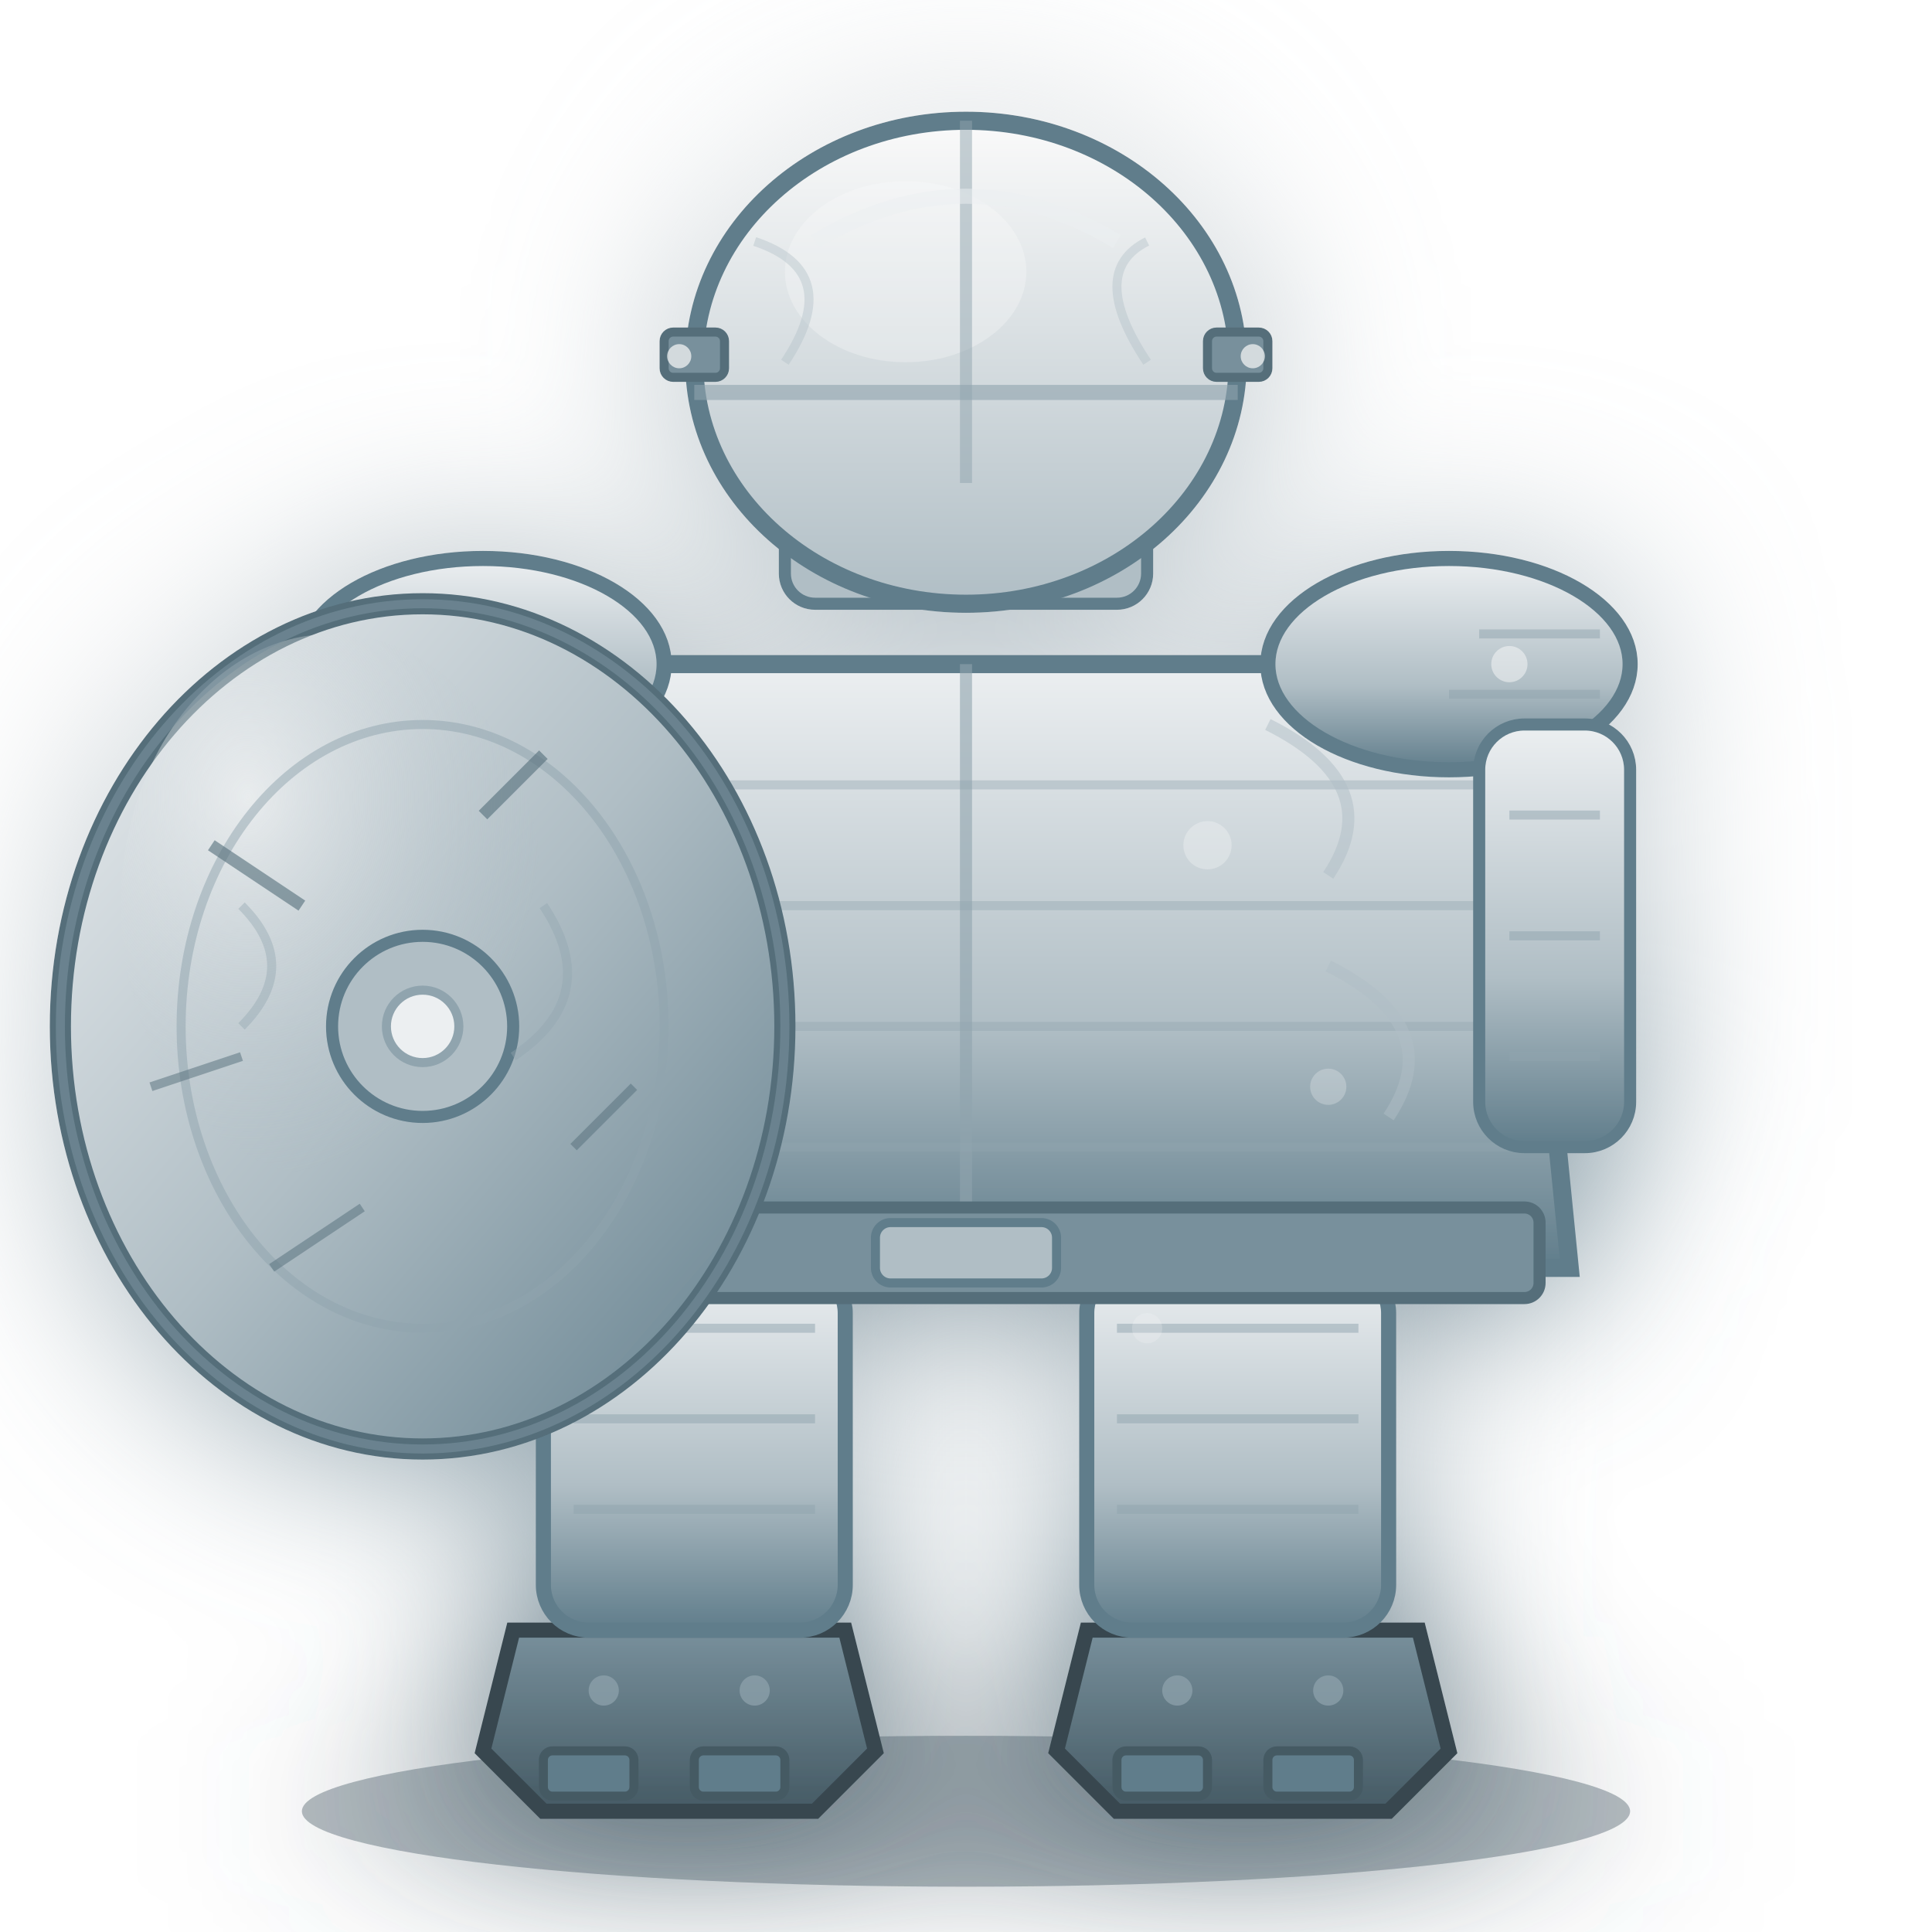
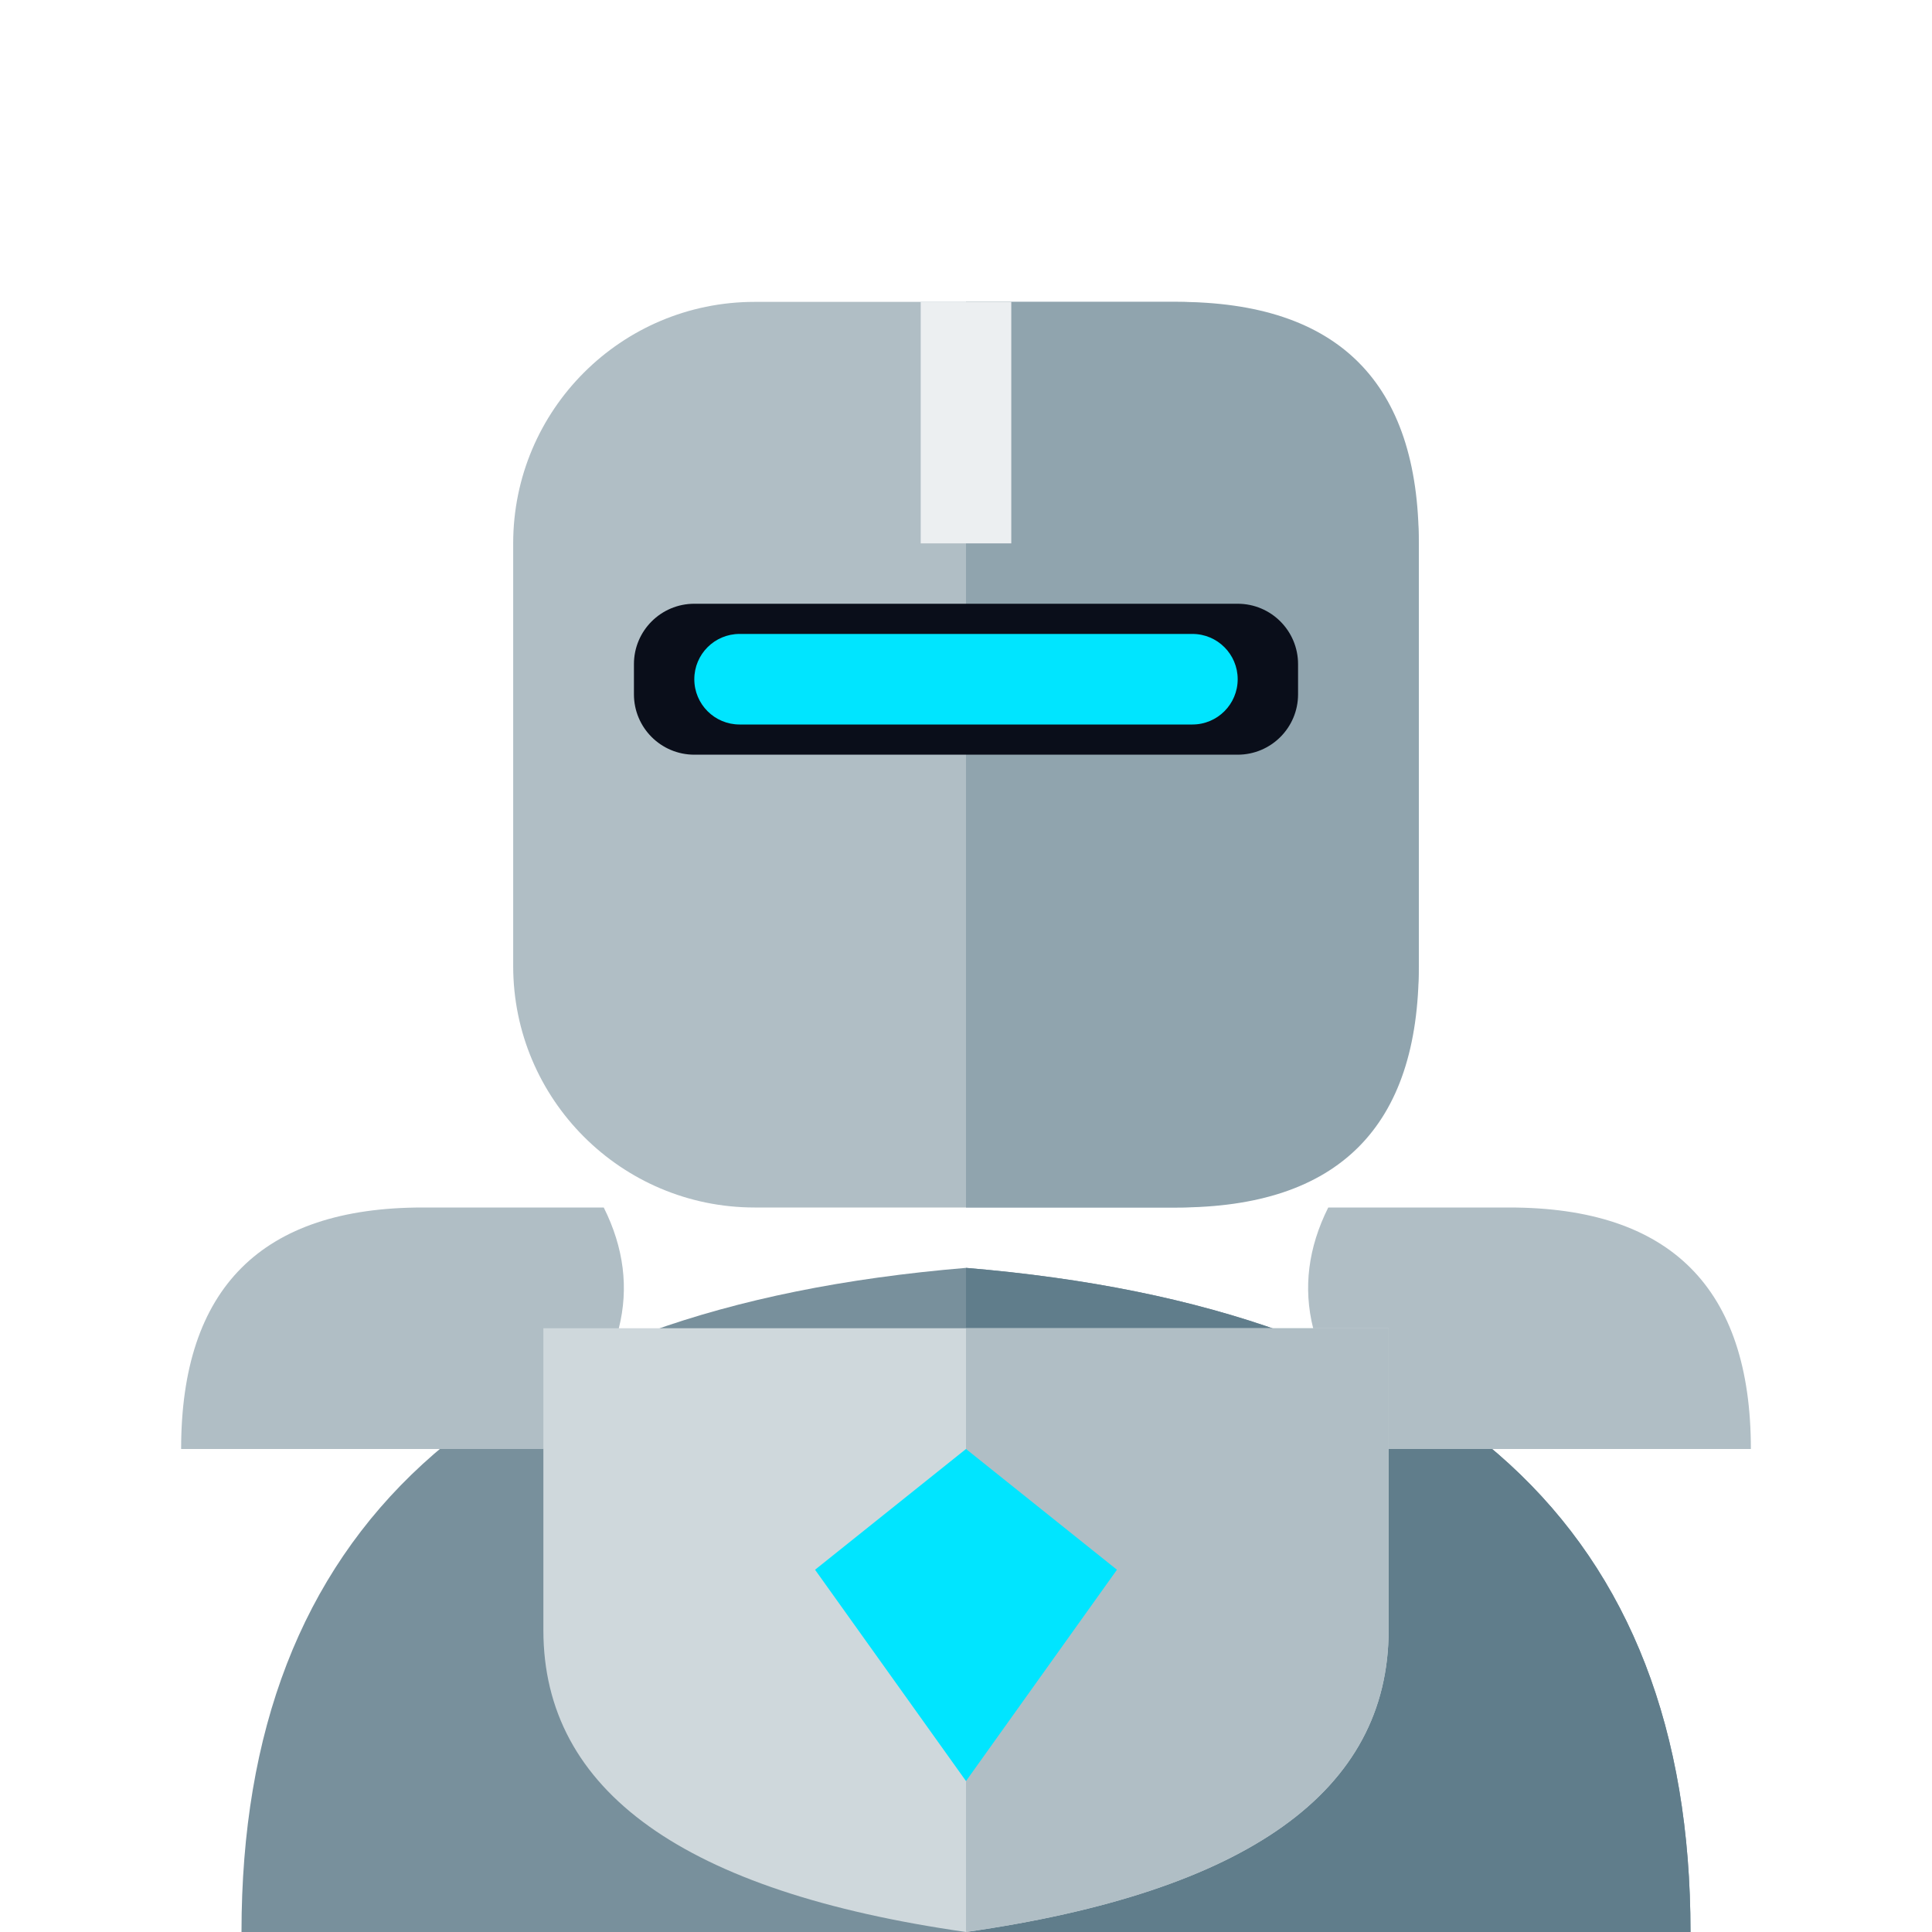
<svg xmlns="http://www.w3.org/2000/svg" viewBox="0 0 64 64">
-   <defs>
-     <linearGradient id="guardianArmor" x1="0" y1="0" x2="0" y2="1">
-       <stop offset="0%" stop-color="#ECEFF1" />
-       <stop offset="60%" stop-color="#B0BEC5" />
-       <stop offset="100%" stop-color="#607D8B" />
-     </linearGradient>
-     <linearGradient id="guardianShield" x1="0" y1="0" x2="1" y2="1">
-       <stop offset="0%" stop-color="#ECEFF1" />
-       <stop offset="50%" stop-color="#B0BEC5" />
-       <stop offset="100%" stop-color="#607D8B" />
-     </linearGradient>
-     <linearGradient id="guardianHelmet" x1="0" y1="0" x2="0" y2="1">
-       <stop offset="0%" stop-color="#FAFAFA" />
-       <stop offset="100%" stop-color="#B0BEC5" />
-     </linearGradient>
-     <linearGradient id="guardianBoot" x1="0" y1="0" x2="0" y2="1">
-       <stop offset="0%" stop-color="#78909C" />
-       <stop offset="100%" stop-color="#455A64" />
-     </linearGradient>
-     <radialGradient id="guardianShieldHighlight" cx="0.3" cy="0.3" r="0.7">
-       <stop offset="0%" stop-color="#FAFAFA" stop-opacity="0.6" />
-       <stop offset="100%" stop-color="#B0BEC5" stop-opacity="0" />
-     </radialGradient>
-     <filter id="guardianGlow" x="-30%" y="-30%" width="160%" height="160%">
-       <feGaussianBlur in="SourceGraphic" stdDeviation="3" result="blur" />
-       <feMerge>
-         <feMergeNode in="blur" />
-         <feMergeNode in="SourceGraphic" />
-       </feMerge>
-     </filter>
-   </defs>
-   <g filter="url(#guardianGlow)">
-     <ellipse cx="32" cy="60" rx="22" ry="2.5" fill="#455A64" opacity="0.4" />
-     <polygon points="17,54 28,54 29,58 27,60 18,60 16,58" fill="url(#guardianBoot)" stroke="#37474F" stroke-width="0.5" />
-     <rect x="18" y="58" width="3" height="1.5" rx="0.3" fill="#607D8B" stroke="#455A64" stroke-width="0.3" />
-     <rect x="23" y="58" width="3" height="1.5" rx="0.3" fill="#607D8B" stroke="#455A64" stroke-width="0.3" />
-     <circle cx="20" cy="56" r="0.5" fill="#90A4AE" opacity="0.7" />
-     <circle cx="25" cy="56" r="0.5" fill="#90A4AE" opacity="0.7" />
-     <polygon points="36,54 47,54 48,58 46,60 37,60 35,58" fill="url(#guardianBoot)" stroke="#37474F" stroke-width="0.5" />
-     <rect x="37" y="58" width="3" height="1.5" rx="0.3" fill="#607D8B" stroke="#455A64" stroke-width="0.3" />
-     <rect x="42" y="58" width="3" height="1.5" rx="0.3" fill="#607D8B" stroke="#455A64" stroke-width="0.3" />
-     <circle cx="39" cy="56" r="0.5" fill="#90A4AE" opacity="0.7" />
-     <circle cx="44" cy="56" r="0.5" fill="#90A4AE" opacity="0.7" />
-     <rect x="18" y="42" width="10" height="12" rx="1.5" fill="url(#guardianArmor)" stroke="#607D8B" stroke-width="0.5" />
-     <line x1="19" y1="44" x2="27" y2="44" stroke="#90A4AE" stroke-width="0.3" opacity="0.5" />
-     <line x1="19" y1="47" x2="27" y2="47" stroke="#90A4AE" stroke-width="0.3" opacity="0.5" />
-     <line x1="19" y1="50" x2="27" y2="50" stroke="#90A4AE" stroke-width="0.3" opacity="0.5" />
-     <rect x="36" y="42" width="10" height="12" rx="1.5" fill="url(#guardianArmor)" stroke="#607D8B" stroke-width="0.5" />
-     <line x1="37" y1="44" x2="45" y2="44" stroke="#90A4AE" stroke-width="0.3" opacity="0.5" />
-     <line x1="37" y1="47" x2="45" y2="47" stroke="#90A4AE" stroke-width="0.3" opacity="0.5" />
-     <line x1="37" y1="50" x2="45" y2="50" stroke="#90A4AE" stroke-width="0.3" opacity="0.5" />
-     <polygon points="14,22 50,22 52,42 12,42" fill="url(#guardianArmor)" stroke="#607D8B" stroke-width="0.6" />
-     <line x1="32" y1="22" x2="32" y2="42" stroke="#90A4AE" stroke-width="0.4" opacity="0.6" />
-     <line x1="15" y1="26" x2="49" y2="26" stroke="#90A4AE" stroke-width="0.3" opacity="0.4" />
-     <line x1="14" y1="30" x2="50" y2="30" stroke="#90A4AE" stroke-width="0.3" opacity="0.4" />
-     <line x1="13" y1="34" x2="51" y2="34" stroke="#90A4AE" stroke-width="0.3" opacity="0.4" />
-     <line x1="13" y1="38" x2="51" y2="38" stroke="#90A4AE" stroke-width="0.3" opacity="0.4" />
-     <path d="M18,24 Q22,25 20,28" fill="none" stroke="#B0BEC5" stroke-width="0.4" opacity="0.5" />
-     <path d="M42,24 Q46,26 44,29" fill="none" stroke="#B0BEC5" stroke-width="0.4" opacity="0.5" />
-     <path d="M16,32 Q20,33 18,36" fill="none" stroke="#B0BEC5" stroke-width="0.4" opacity="0.5" />
-     <path d="M44,32 Q48,34 46,37" fill="none" stroke="#B0BEC5" stroke-width="0.4" opacity="0.5" />
-     <rect x="13" y="40" width="38" height="3" rx="0.5" fill="#78909C" stroke="#546E7A" stroke-width="0.4" />
-     <rect x="29" y="40.5" width="6" height="2" rx="0.5" fill="#B0BEC5" stroke="#607D8B" stroke-width="0.3" />
-     <ellipse cx="16" cy="22" rx="6" ry="3.5" fill="url(#guardianArmor)" stroke="#607D8B" stroke-width="0.5" />
-     <line x1="11" y1="21" x2="15" y2="21" stroke="#90A4AE" stroke-width="0.3" opacity="0.5" />
-     <line x1="11" y1="23" x2="16" y2="23" stroke="#90A4AE" stroke-width="0.3" opacity="0.5" />
-     <circle cx="14" cy="22" r="0.6" fill="#FAFAFA" opacity="0.5" />
-     <ellipse cx="48" cy="22" rx="6" ry="3.5" fill="url(#guardianArmor)" stroke="#607D8B" stroke-width="0.5" />
-     <line x1="49" y1="21" x2="53" y2="21" stroke="#90A4AE" stroke-width="0.3" opacity="0.5" />
-     <line x1="48" y1="23" x2="53" y2="23" stroke="#90A4AE" stroke-width="0.3" opacity="0.5" />
-     <circle cx="50" cy="22" r="0.6" fill="#FAFAFA" opacity="0.5" />
-     <rect x="10" y="24" width="5" height="14" rx="1.5" fill="url(#guardianArmor)" stroke="#607D8B" stroke-width="0.4" />
-     <rect x="49" y="24" width="5" height="14" rx="1.5" fill="url(#guardianArmor)" stroke="#607D8B" stroke-width="0.4" />
-     <line x1="50" y1="27" x2="53" y2="27" stroke="#90A4AE" stroke-width="0.3" opacity="0.5" />
-     <line x1="50" y1="31" x2="53" y2="31" stroke="#90A4AE" stroke-width="0.3" opacity="0.5" />
-     <line x1="50" y1="35" x2="53" y2="35" stroke="#90A4AE" stroke-width="0.3" opacity="0.5" />
-     <ellipse cx="14" cy="34" rx="12" ry="14" fill="url(#guardianShield)" stroke="#546E7A" stroke-width="0.7" />
-     <ellipse cx="11" cy="30" rx="7" ry="9" fill="url(#guardianShieldHighlight)" />
-     <ellipse cx="14" cy="34" rx="12" ry="14" fill="none" stroke="#78909C" stroke-width="0.3" opacity="0.6" />
-     <ellipse cx="14" cy="34" rx="8" ry="10" fill="none" stroke="#90A4AE" stroke-width="0.3" opacity="0.5" />
-     <circle cx="14" cy="34" r="3" fill="#B0BEC5" stroke="#607D8B" stroke-width="0.4" />
-     <circle cx="14" cy="34" r="1.2" fill="#ECEFF1" stroke="#90A4AE" stroke-width="0.3" />
-     <line x1="7" y1="28" x2="10" y2="30" stroke="#546E7A" stroke-width="0.4" opacity="0.6" />
-     <line x1="5" y1="36" x2="8" y2="35" stroke="#546E7A" stroke-width="0.3" opacity="0.5" />
-     <line x1="18" y1="25" x2="16" y2="27" stroke="#546E7A" stroke-width="0.4" opacity="0.6" />
-     <line x1="9" y1="42" x2="12" y2="40" stroke="#546E7A" stroke-width="0.3" opacity="0.5" />
-     <line x1="19" y1="38" x2="21" y2="36" stroke="#546E7A" stroke-width="0.3" opacity="0.5" />
-     <path d="M8,30 Q10,32 8,34" fill="none" stroke="#90A4AE" stroke-width="0.3" opacity="0.4" />
-     <path d="M18,30 Q20,33 17,35" fill="none" stroke="#90A4AE" stroke-width="0.3" opacity="0.4" />
-     <rect x="26" y="16" width="12" height="4" rx="1" fill="#B0BEC5" stroke="#607D8B" stroke-width="0.4" />
-     <ellipse cx="32" cy="12" rx="9" ry="8" fill="url(#guardianHelmet)" stroke="#607D8B" stroke-width="0.6" />
-     <ellipse cx="30" cy="9" rx="4" ry="3" fill="#FAFAFA" opacity="0.3" />
-     <line x1="23" y1="13" x2="41" y2="13" stroke="#90A4AE" stroke-width="0.5" opacity="0.6" />
-     <line x1="32" y1="4" x2="32" y2="16" stroke="#90A4AE" stroke-width="0.4" opacity="0.5" />
-     <path d="M25,8 Q28,9 26,12" fill="none" stroke="#B0BEC5" stroke-width="0.3" opacity="0.4" />
-     <path d="M38,8 Q36,9 38,12" fill="none" stroke="#B0BEC5" stroke-width="0.3" opacity="0.4" />
-     <rect x="22" y="11" width="2" height="1.5" rx="0.3" fill="#78909C" stroke="#546E7A" stroke-width="0.3" />
-     <circle cx="22.5" cy="11.8" r="0.4" fill="#FAFAFA" opacity="0.7" />
-     <rect x="40" y="11" width="2" height="1.5" rx="0.3" fill="#78909C" stroke="#546E7A" stroke-width="0.3" />
-     <circle cx="41.5" cy="11.8" r="0.4" fill="#FAFAFA" opacity="0.7" />
-     <path d="M27,8 Q32,5 37,8" fill="none" stroke="#ECEFF1" stroke-width="0.5" opacity="0.5" />
-     <circle cx="40" cy="28" r="0.8" fill="#FAFAFA" opacity="0.3" />
-     <circle cx="44" cy="36" r="0.6" fill="#FAFAFA" opacity="0.25" />
-     <circle cx="38" cy="44" r="0.5" fill="#FAFAFA" opacity="0.2" />
-   </g>
+   <path d="M8 64 Q8 44 32 42 Q56 44 56 64 Z" fill="#78909C" />
+   <path d="M32 42 Q56 44 56 64 H32 Z" fill="#607D8B" />
+   <path d="M6 48 Q6 40 14 40 H20 Q22 44 18 48 Z M58 48 Q58 40 50 40 H44 Q42 44 46 48 Z" fill="#B0BEC5" />
+   <rect x="17" y="10" width="30" height="30" rx="8" fill="#B0BEC5" />
+   <path d="M32 10 H39 Q47 10 47 18 V32 Q47 40 39 40 H32 Z" fill="#90A4AE" />
+   <rect x="21" y="20" width="22" height="5" rx="2" fill="#0A0E1A" />
+   <rect x="23" y="21" width="18" height="3" rx="1.5" fill="#00E5FF" />
+   <path d="M32 10 V18" stroke="#ECEFF1" stroke-width="3" />
+   <path d="M18 44 H46 V54 Q46 62 32 64 Q18 62 18 54 Z" fill="#CFD8DC" />
+   <path d="M32 44 H46 V54 Q46 62 32 64 Z" fill="#B0BEC5" />
+   <path d="M32 48 L37 52 L32 59 L27 52 Z" fill="#00E5FF" />
</svg>
